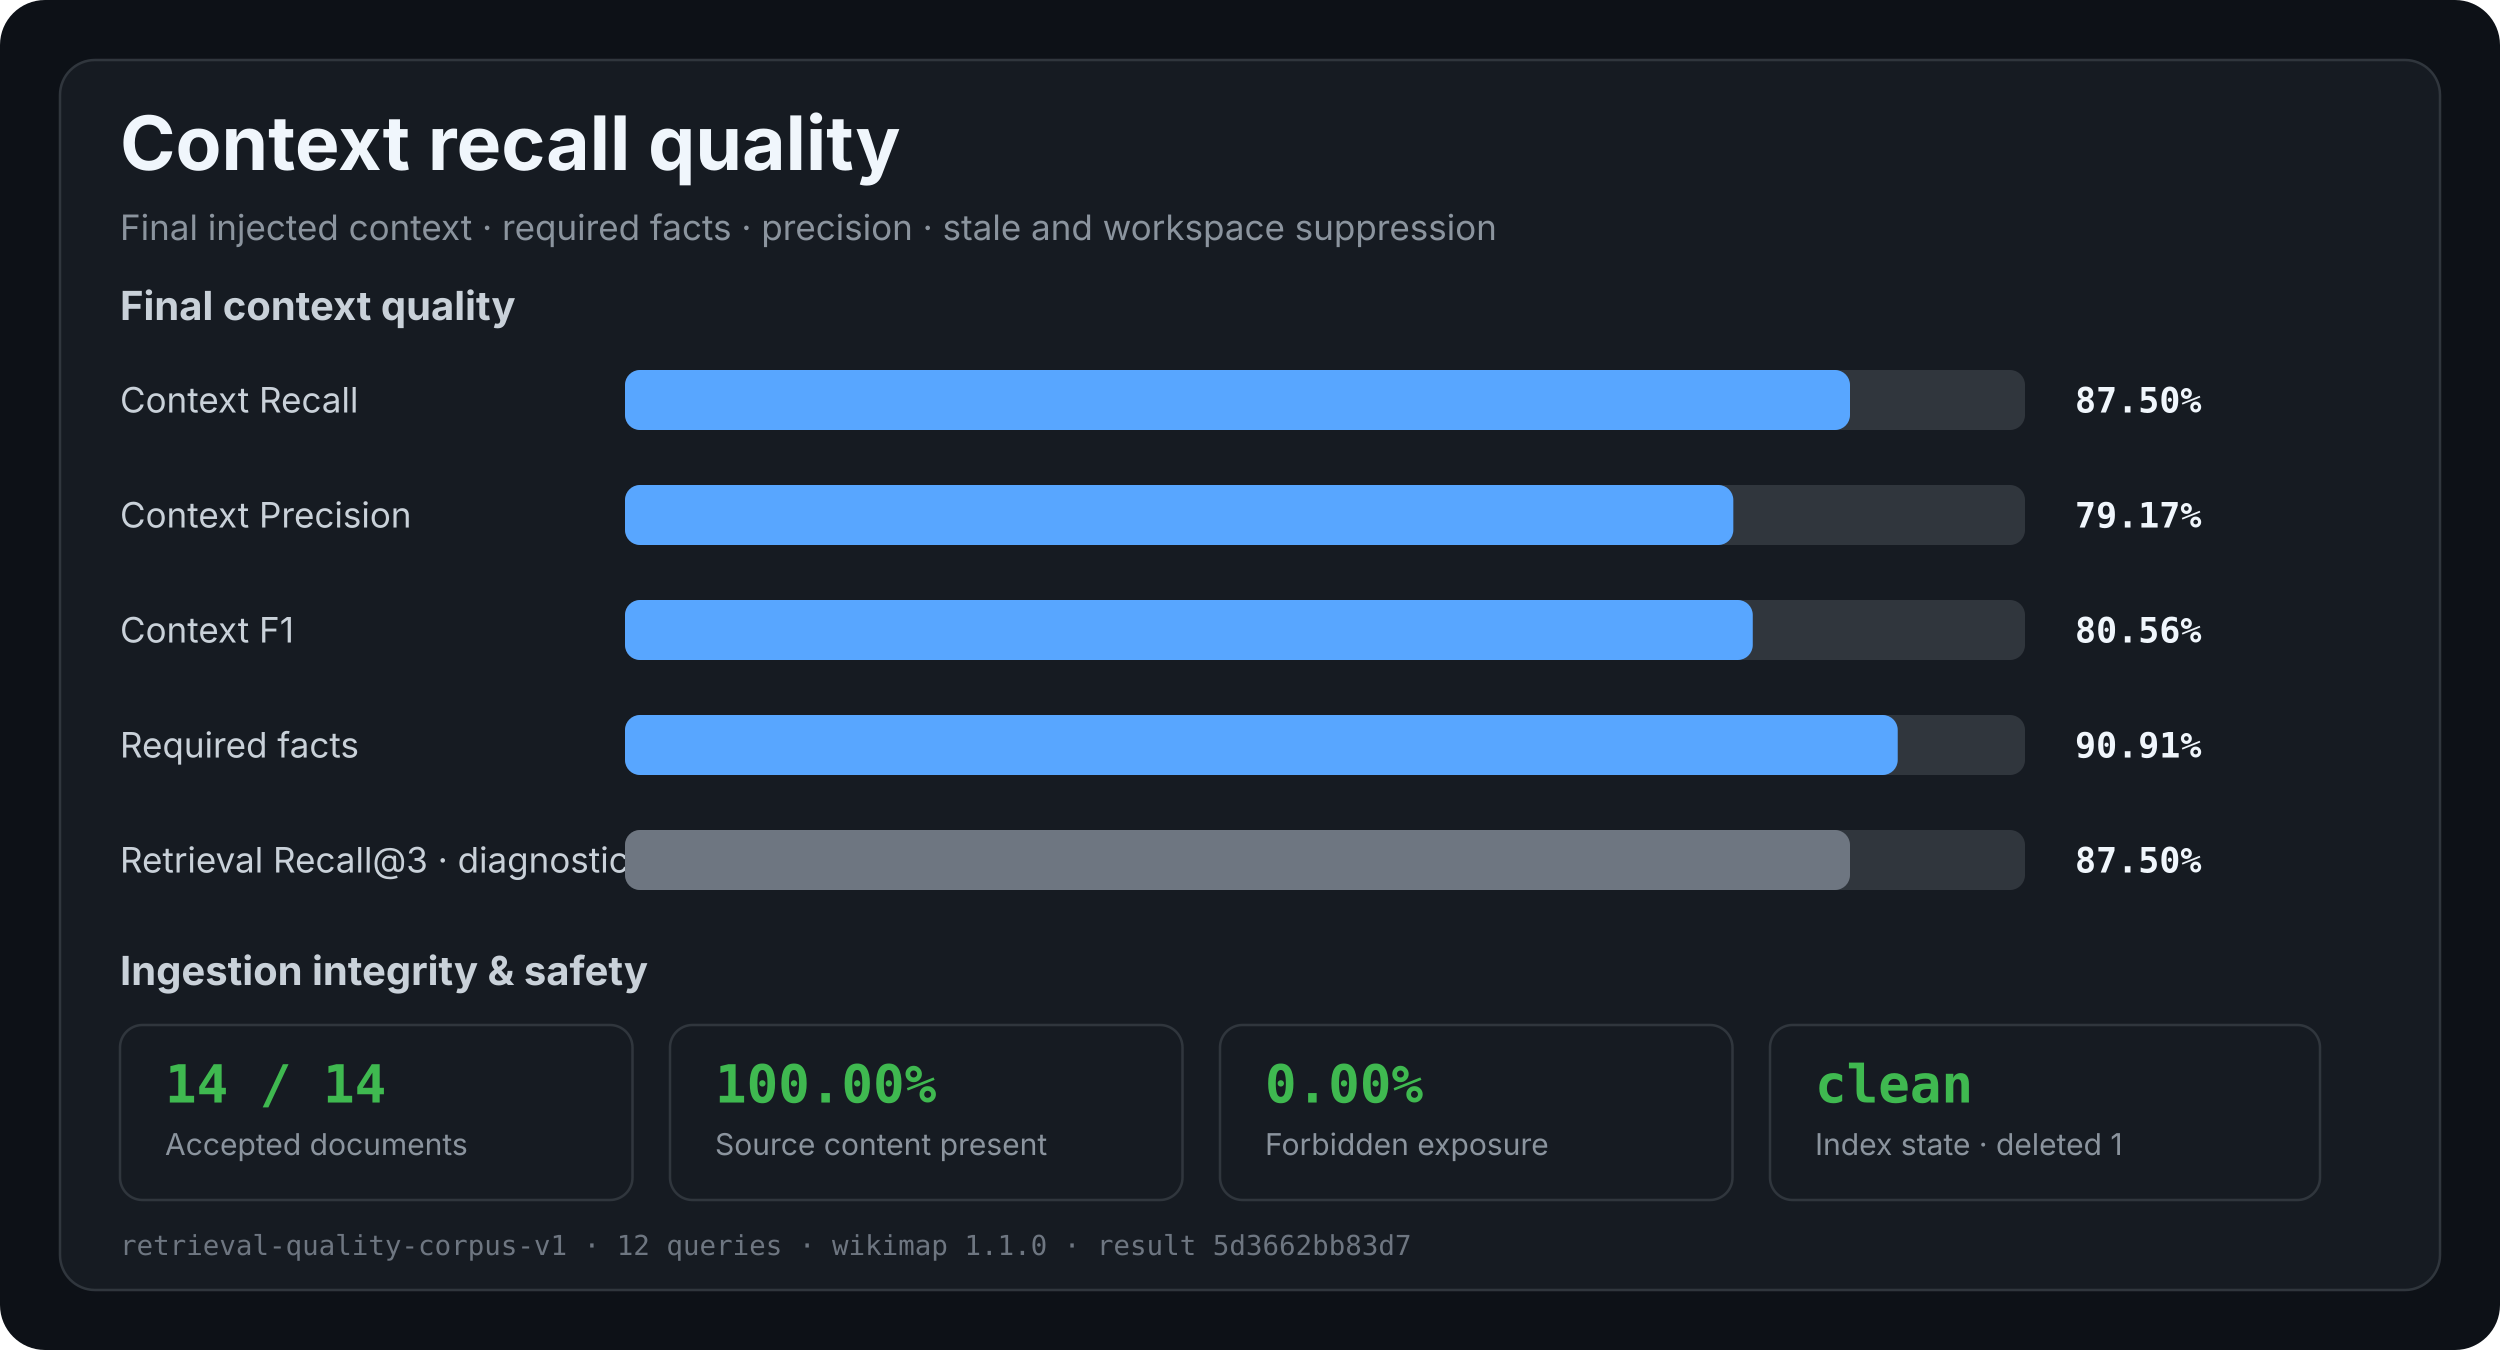
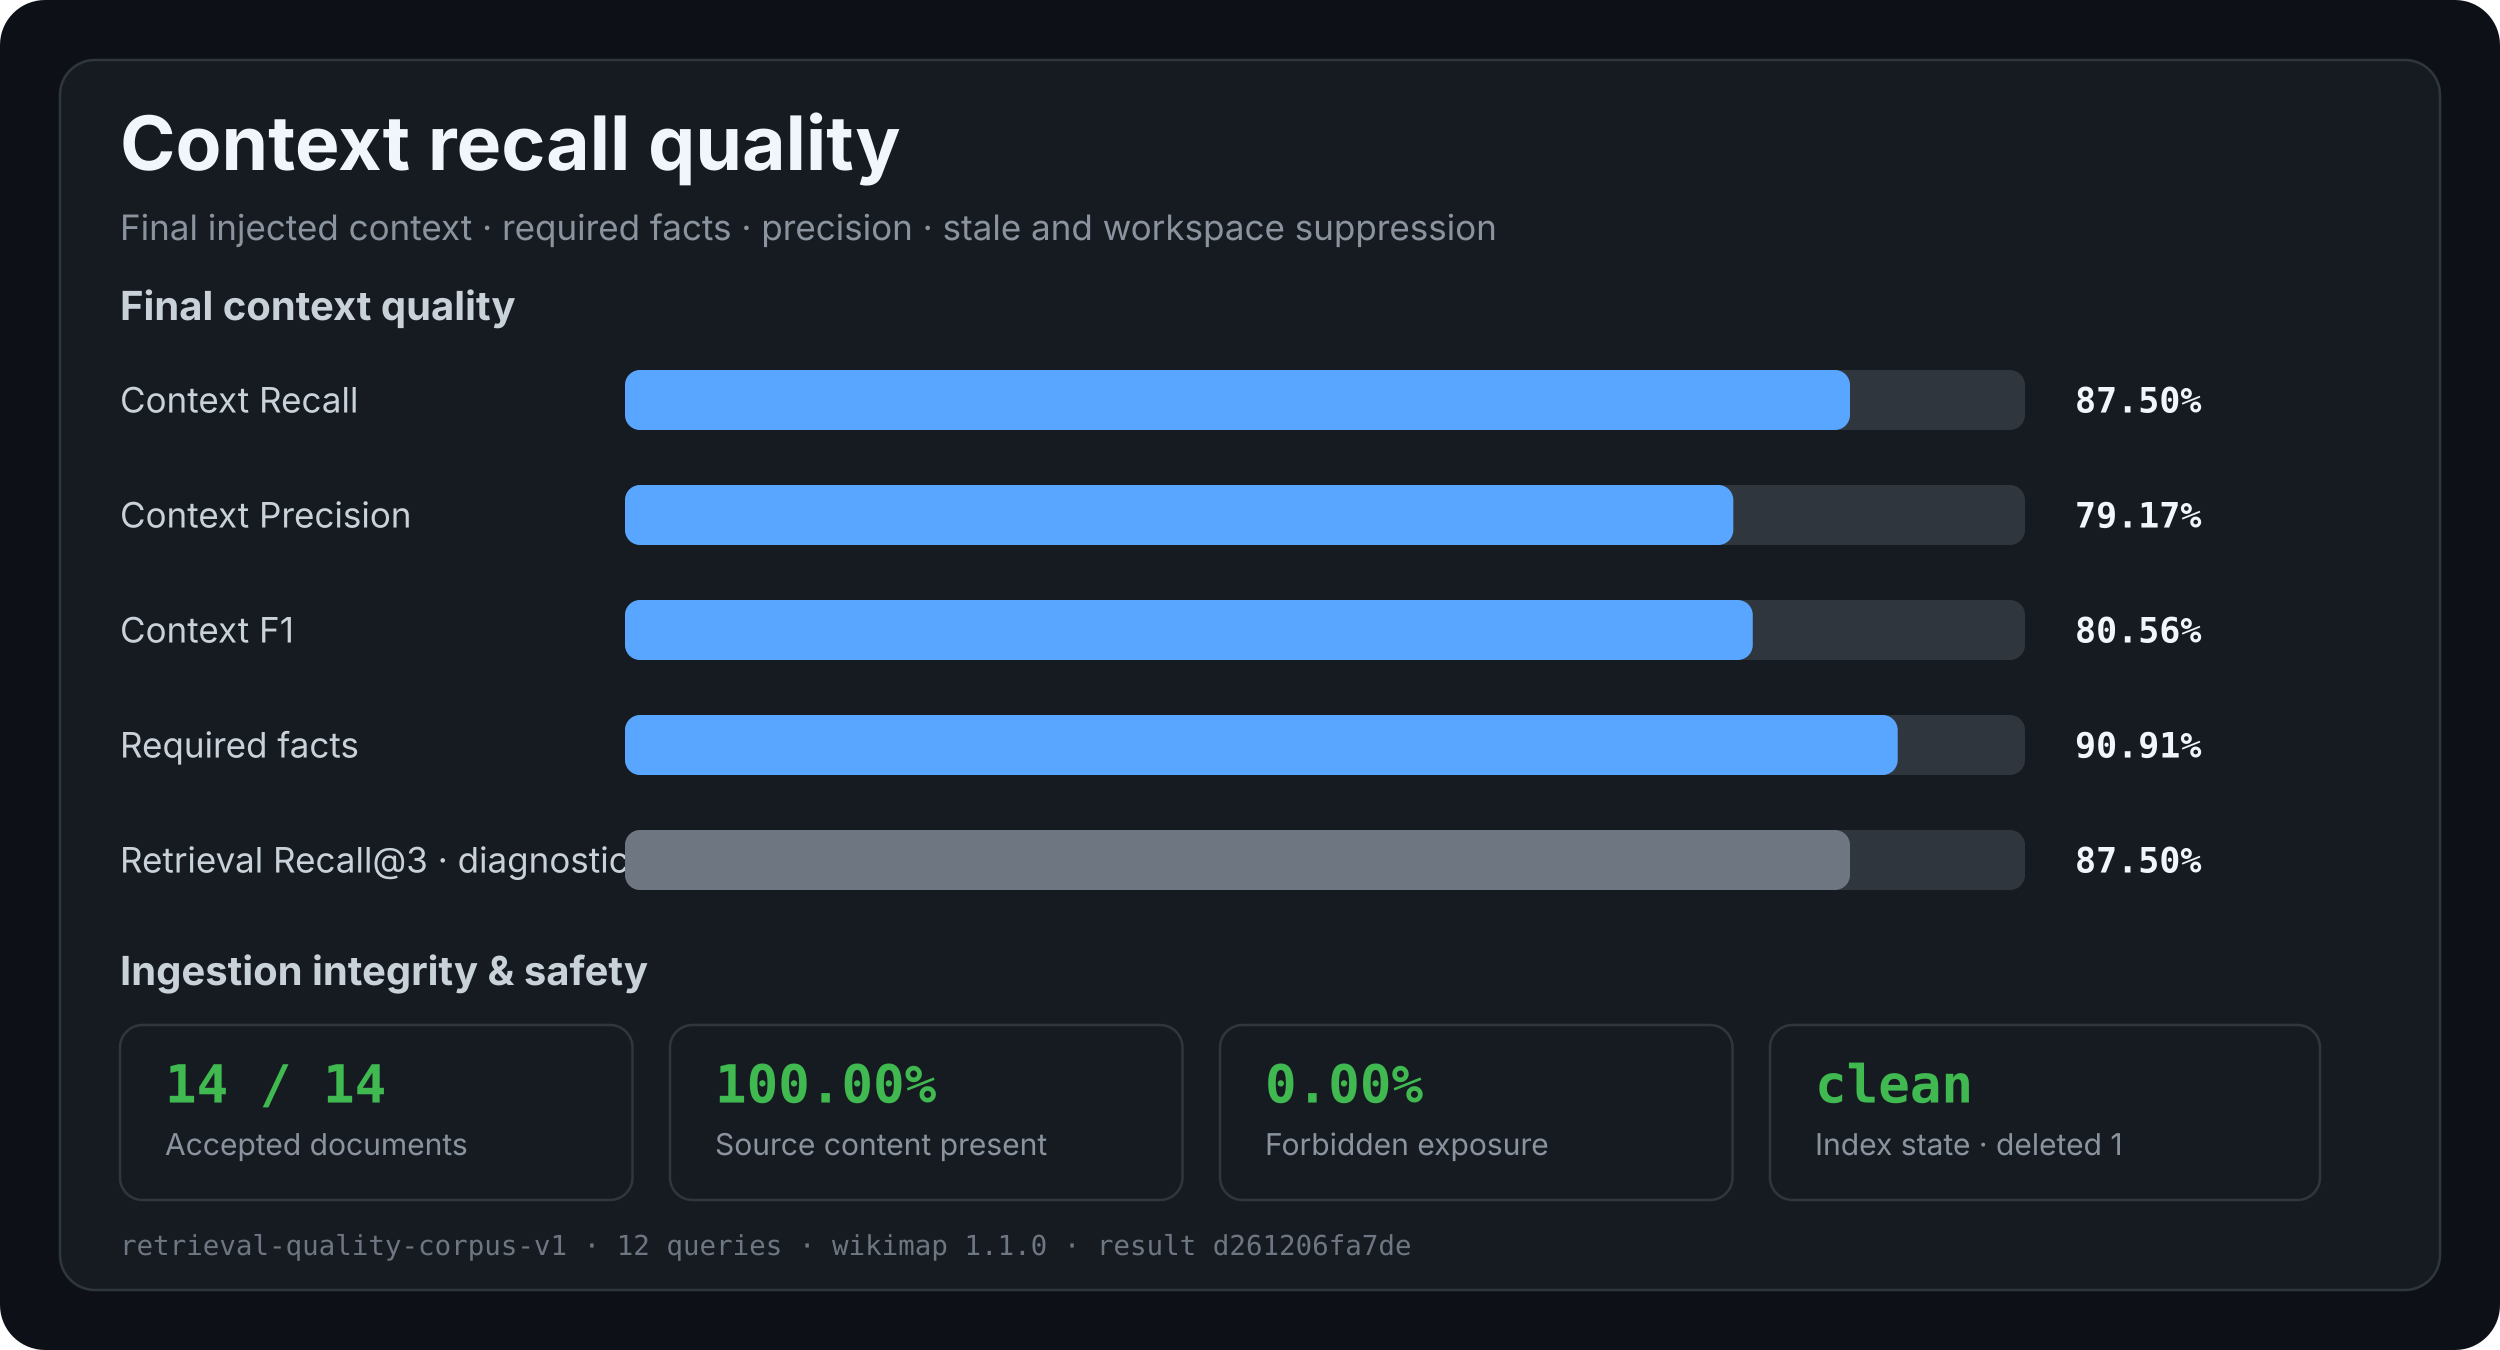
<svg xmlns="http://www.w3.org/2000/svg" width="1000" height="540" viewBox="0 0 1000 540" role="img" aria-labelledby="title desc">
  <style>
  .bg { fill: #0d1117; }
  .panel { fill: #161b22; stroke: #30363d; stroke-width: 1; }
  .title { fill: #f0f6fc; font: 700 30px -apple-system,BlinkMacSystemFont,"Segoe UI",sans-serif; }
  .subtitle { fill: #8b949e; font: 14px -apple-system,BlinkMacSystemFont,"Segoe UI",sans-serif; }
  .section { fill: #c9d1d9; font: 700 16px -apple-system,BlinkMacSystemFont,"Segoe UI",sans-serif; }
  .label { fill: #c9d1d9; font: 14px -apple-system,BlinkMacSystemFont,"Segoe UI",sans-serif; }
  .value { fill: #f0f6fc; font: 700 14px ui-monospace,SFMono-Regular,Consolas,monospace; }
  .track { fill: #30363d; }
  .bar { fill: #58a6ff; }
  .diagnostic-bar { fill: #6e7681; }
  .card-value { fill: #3fb950; font: 700 21px ui-monospace,SFMono-Regular,Consolas,monospace; }
  .card-label { fill: #8b949e; font: 12px -apple-system,BlinkMacSystemFont,"Segoe UI",sans-serif; }
  .footer { fill: #6e7681; font: 11px ui-monospace,SFMono-Regular,Consolas,monospace; }
</style>
  <rect width="1000" height="540" rx="18" class="bg" />
  <rect x="24" y="24" width="952" height="492" rx="14" class="panel" />
  <text x="48" y="68" class="title">Context recall quality</text>
  <text x="48" y="96" class="subtitle">Final injected context · required facts · precision · stale and workspace suppression</text>
  <text x="48" y="128" class="section">Final context quality</text>
  <text x="48" y="165" class="label">Context Recall</text>
  <rect x="250" y="148" width="560" height="24" rx="6" class="track" />
  <rect x="250" y="148" width="490.00" height="24" rx="6" class="bar" />
  <text x="830" y="165" class="value">87.50%</text>
  <text x="48" y="211" class="label">Context Precision</text>
  <rect x="250" y="194" width="560" height="24" rx="6" class="track" />
  <rect x="250" y="194" width="443.33" height="24" rx="6" class="bar" />
  <text x="830" y="211" class="value">79.17%</text>
  <text x="48" y="257" class="label">Context F1</text>
  <rect x="250" y="240" width="560" height="24" rx="6" class="track" />
  <rect x="250" y="240" width="451.11" height="24" rx="6" class="bar" />
  <text x="830" y="257" class="value">80.56%</text>
  <text x="48" y="303" class="label">Required facts</text>
  <rect x="250" y="286" width="560" height="24" rx="6" class="track" />
  <rect x="250" y="286" width="509.09" height="24" rx="6" class="bar" />
  <text x="830" y="303" class="value">90.91%</text>
  <text x="48" y="349" class="label">Retrieval Recall@3 · diagnostic</text>
  <rect x="250" y="332" width="560" height="24" rx="6" class="track" />
  <rect x="250" y="332" width="490.00" height="24" rx="6" class="diagnostic-bar" />
  <text x="830" y="349" class="value">87.50%</text>
  <text x="48" y="394" class="section">Ingestion integrity &amp; safety</text>
  <rect x="48" y="410" width="205" height="70" rx="9" class="panel" />
  <text x="66" y="441" class="card-value">14 / 14</text>
  <text x="66" y="462" class="card-label">Accepted documents</text>
  <rect x="268" y="410" width="205" height="70" rx="9" class="panel" />
  <text x="286" y="441" class="card-value">100.00%</text>
  <text x="286" y="462" class="card-label">Source content present</text>
  <rect x="488" y="410" width="205" height="70" rx="9" class="panel" />
  <text x="506" y="441" class="card-value">0.00%</text>
  <text x="506" y="462" class="card-label">Forbidden exposure</text>
  <rect x="708" y="410" width="220" height="70" rx="9" class="panel" />
  <text x="726" y="441" class="card-value">clean</text>
  <text x="726" y="462" class="card-label">Index state · deleted 1</text>
-   <text x="48" y="502" class="footer">retrieval-quality-corpus-v1 · 12 queries · wikimap 1.1.0 · result 5d3662bb83d7</text>
+   <text x="48" y="502" class="footer">retrieval-quality-corpus-v1 · 12 queries · wikimap 1.1.0 · result d261206fa7de</text>
</svg>
